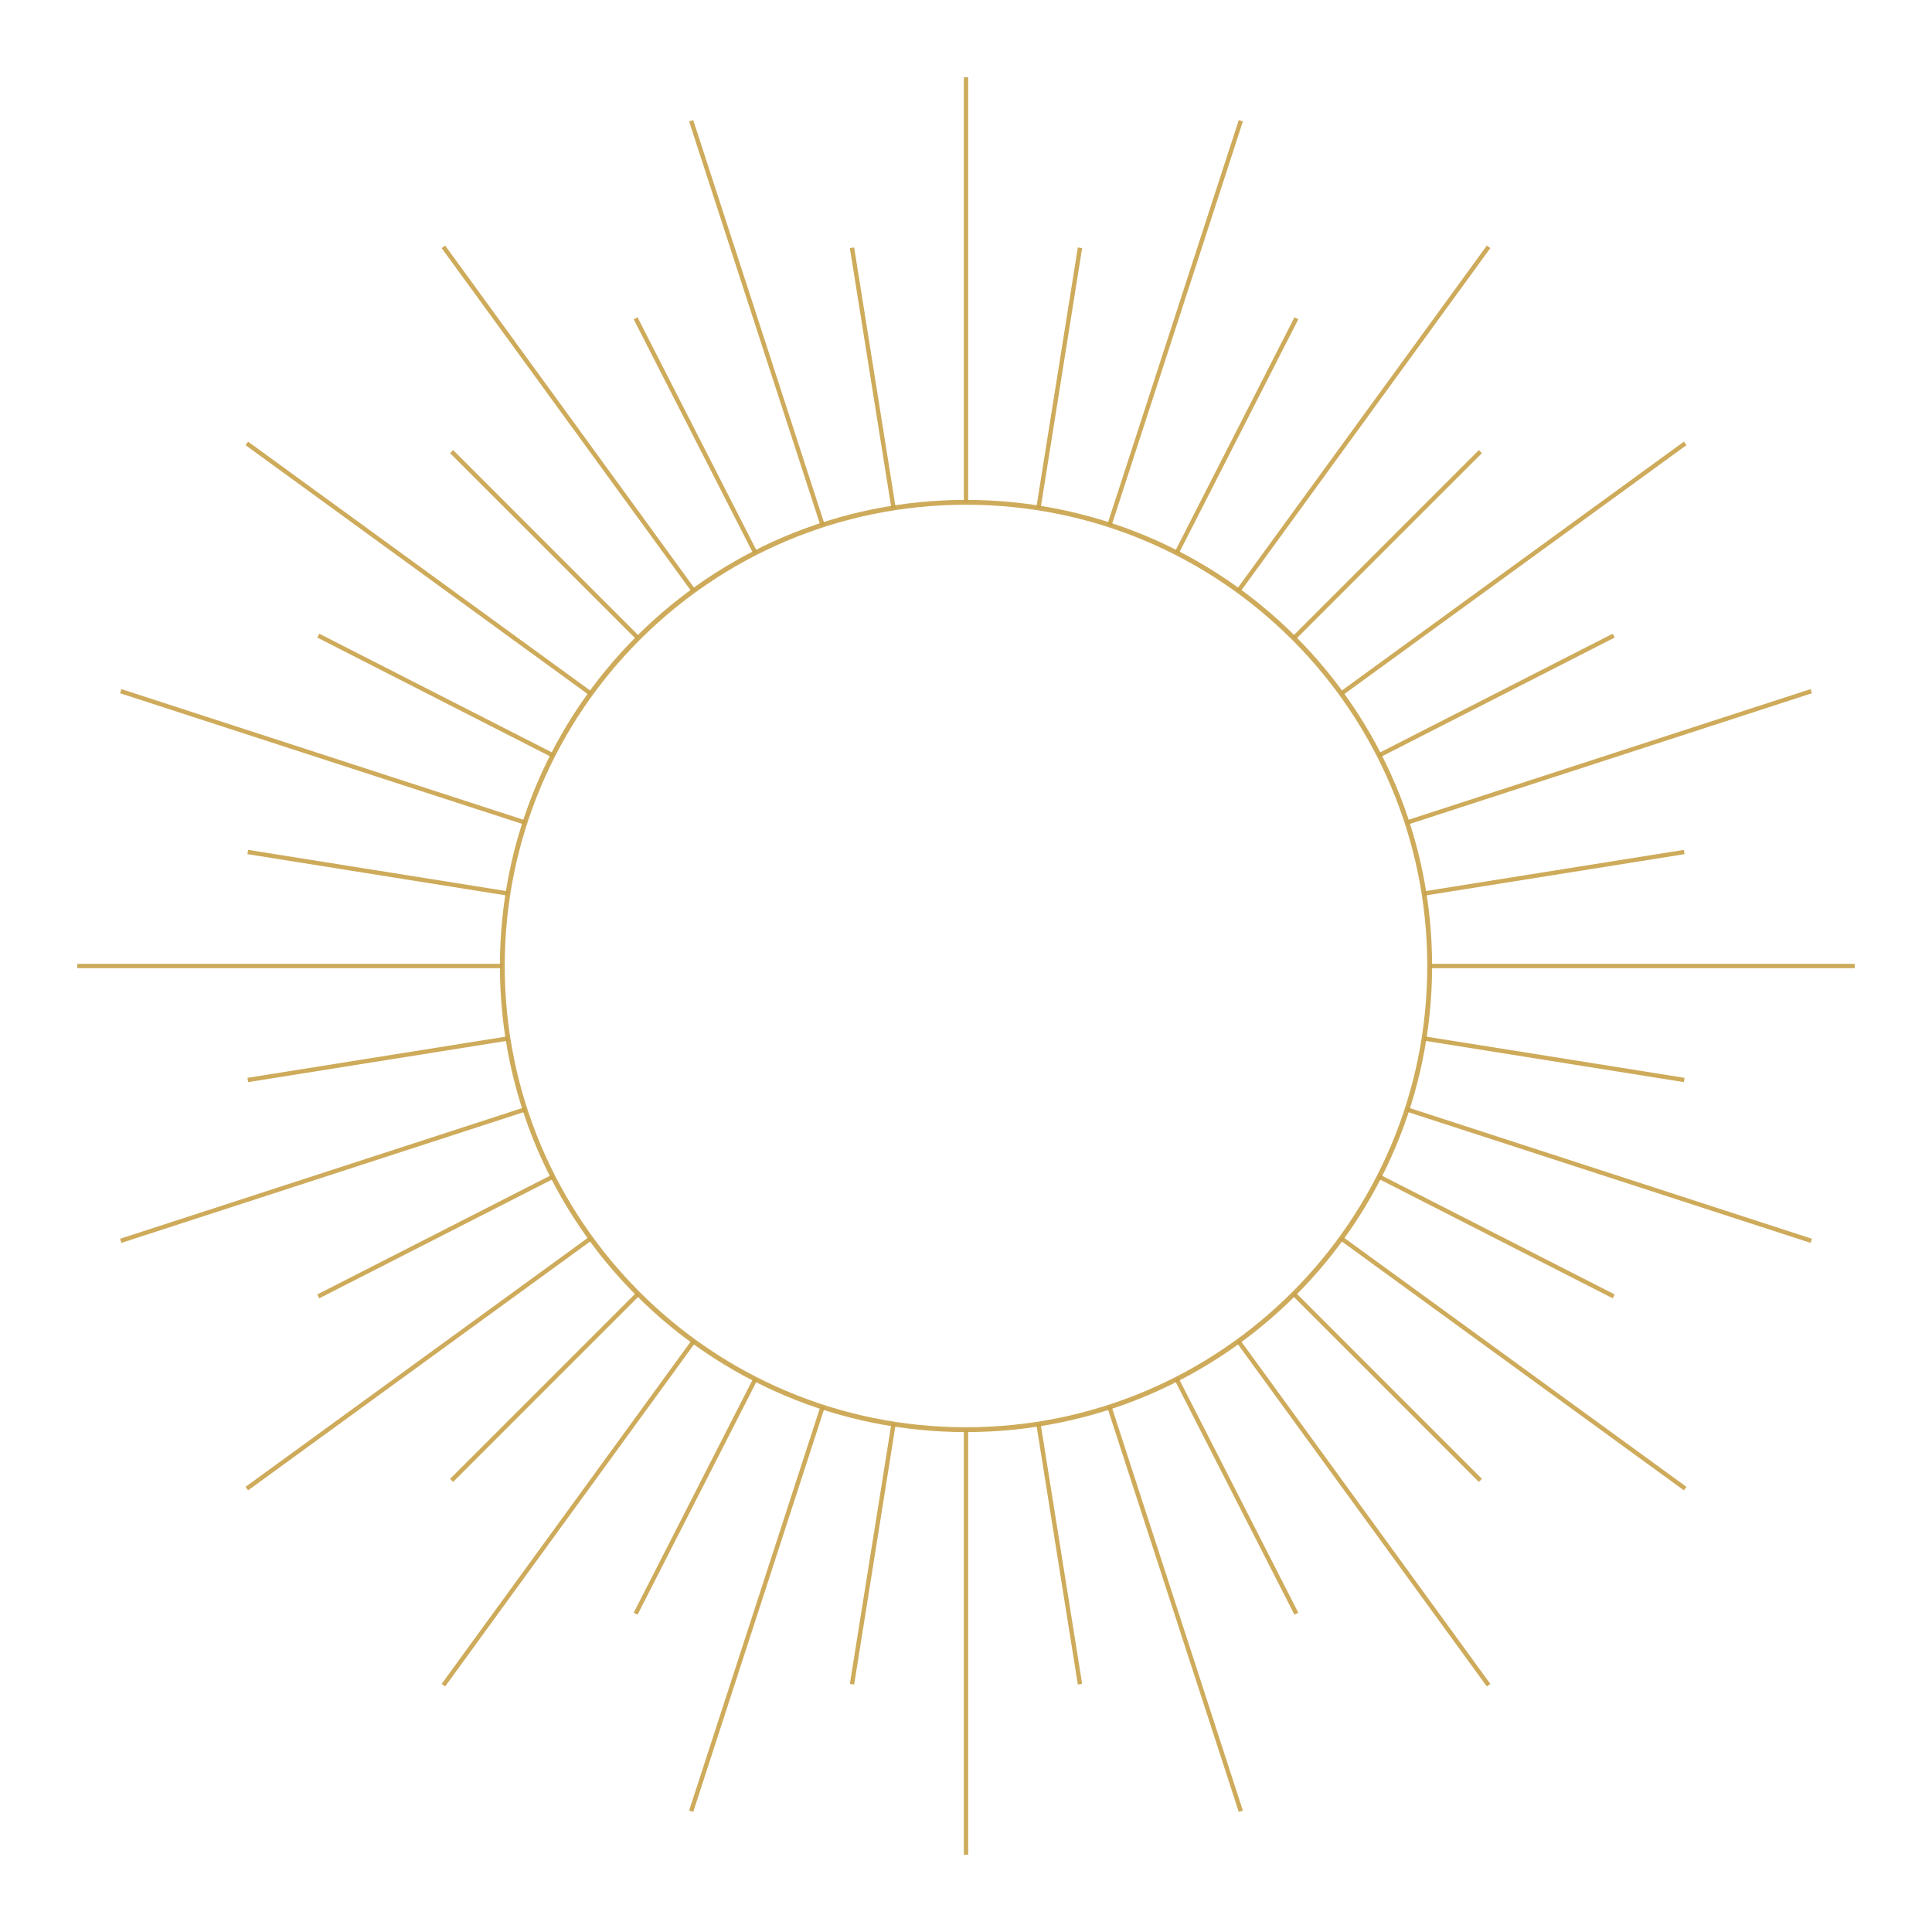
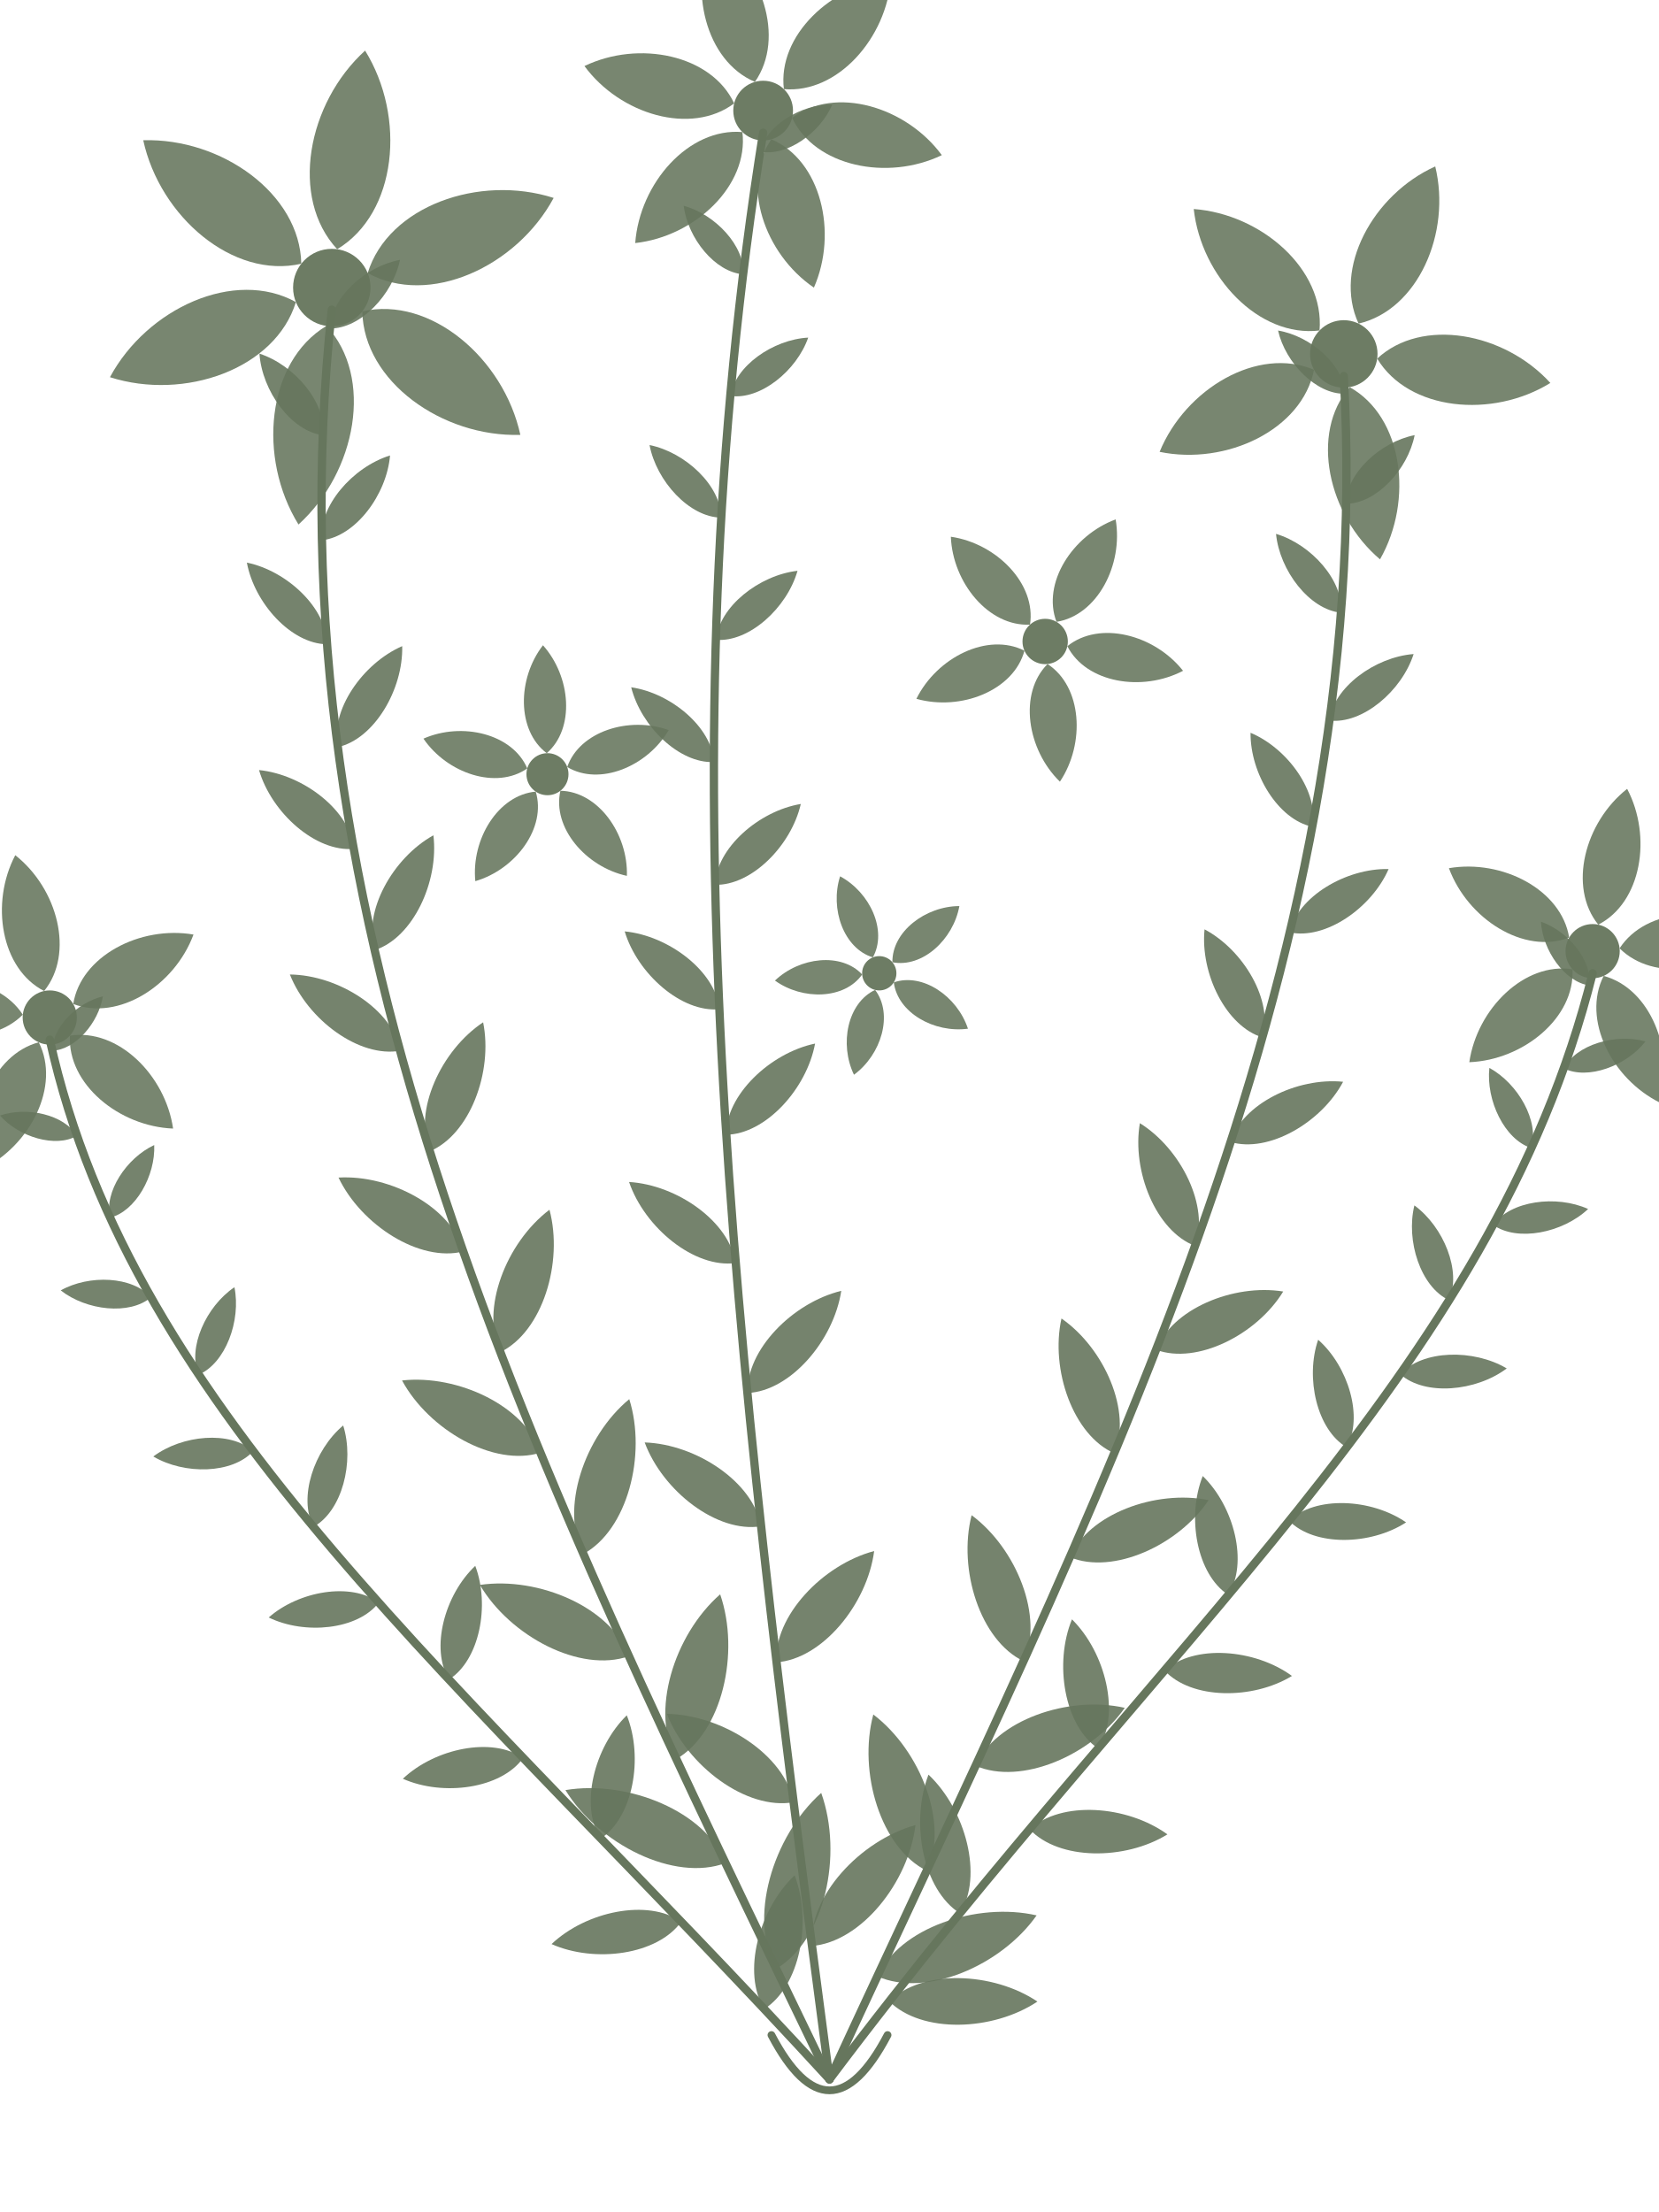
- <svg xmlns="http://www.w3.org/2000/svg" viewBox="0 0 400 400" width="100%" height="100%" aria-hidden="true">
-   <line x1="296.0" y1="200.0" x2="384.0" y2="200.0" stroke="#C9A24A" stroke-width="0.9" stroke-opacity="0.9" />
-   <line x1="294.8" y1="215.0" x2="348.7" y2="223.6" stroke="#C9A24A" stroke-width="0.9" stroke-opacity="0.9" />
-   <line x1="291.3" y1="229.7" x2="375.0" y2="256.9" stroke="#C9A24A" stroke-width="0.9" stroke-opacity="0.9" />
-   <line x1="285.5" y1="243.6" x2="334.1" y2="268.4" stroke="#C9A24A" stroke-width="0.9" stroke-opacity="0.9" />
-   <line x1="277.7" y1="256.4" x2="348.9" y2="308.2" stroke="#C9A24A" stroke-width="0.9" stroke-opacity="0.9" />
-   <line x1="267.9" y1="267.9" x2="306.5" y2="306.5" stroke="#C9A24A" stroke-width="0.9" stroke-opacity="0.9" />
-   <line x1="256.4" y1="277.7" x2="308.2" y2="348.9" stroke="#C9A24A" stroke-width="0.9" stroke-opacity="0.9" />
-   <line x1="243.6" y1="285.5" x2="268.4" y2="334.1" stroke="#C9A24A" stroke-width="0.9" stroke-opacity="0.9" />
-   <line x1="229.7" y1="291.3" x2="256.9" y2="375.0" stroke="#C9A24A" stroke-width="0.9" stroke-opacity="0.9" />
-   <line x1="215.0" y1="294.8" x2="223.6" y2="348.7" stroke="#C9A24A" stroke-width="0.9" stroke-opacity="0.9" />
-   <line x1="200.0" y1="296.0" x2="200.0" y2="384.0" stroke="#C9A24A" stroke-width="0.9" stroke-opacity="0.9" />
-   <line x1="185.0" y1="294.8" x2="176.4" y2="348.7" stroke="#C9A24A" stroke-width="0.9" stroke-opacity="0.9" />
-   <line x1="170.3" y1="291.3" x2="143.1" y2="375.0" stroke="#C9A24A" stroke-width="0.9" stroke-opacity="0.9" />
-   <line x1="156.4" y1="285.5" x2="131.6" y2="334.1" stroke="#C9A24A" stroke-width="0.9" stroke-opacity="0.9" />
-   <line x1="143.6" y1="277.7" x2="91.8" y2="348.9" stroke="#C9A24A" stroke-width="0.9" stroke-opacity="0.9" />
-   <line x1="132.1" y1="267.9" x2="93.5" y2="306.5" stroke="#C9A24A" stroke-width="0.9" stroke-opacity="0.9" />
-   <line x1="122.3" y1="256.4" x2="51.1" y2="308.2" stroke="#C9A24A" stroke-width="0.9" stroke-opacity="0.9" />
-   <line x1="114.5" y1="243.6" x2="65.9" y2="268.4" stroke="#C9A24A" stroke-width="0.9" stroke-opacity="0.9" />
-   <line x1="108.7" y1="229.7" x2="25.0" y2="256.9" stroke="#C9A24A" stroke-width="0.9" stroke-opacity="0.9" />
-   <line x1="105.2" y1="215.0" x2="51.3" y2="223.6" stroke="#C9A24A" stroke-width="0.9" stroke-opacity="0.9" />
-   <line x1="104.0" y1="200.0" x2="16.0" y2="200.0" stroke="#C9A24A" stroke-width="0.9" stroke-opacity="0.9" />
-   <line x1="105.2" y1="185.0" x2="51.3" y2="176.4" stroke="#C9A24A" stroke-width="0.9" stroke-opacity="0.9" />
-   <line x1="108.7" y1="170.3" x2="25.0" y2="143.1" stroke="#C9A24A" stroke-width="0.9" stroke-opacity="0.9" />
-   <line x1="114.5" y1="156.4" x2="65.9" y2="131.6" stroke="#C9A24A" stroke-width="0.9" stroke-opacity="0.9" />
-   <line x1="122.3" y1="143.6" x2="51.1" y2="91.8" stroke="#C9A24A" stroke-width="0.9" stroke-opacity="0.9" />
-   <line x1="132.1" y1="132.1" x2="93.5" y2="93.5" stroke="#C9A24A" stroke-width="0.9" stroke-opacity="0.9" />
-   <line x1="143.6" y1="122.3" x2="91.8" y2="51.1" stroke="#C9A24A" stroke-width="0.9" stroke-opacity="0.9" />
-   <line x1="156.4" y1="114.5" x2="131.6" y2="65.9" stroke="#C9A24A" stroke-width="0.9" stroke-opacity="0.9" />
-   <line x1="170.3" y1="108.7" x2="143.1" y2="25.0" stroke="#C9A24A" stroke-width="0.9" stroke-opacity="0.9" />
-   <line x1="185.0" y1="105.2" x2="176.4" y2="51.3" stroke="#C9A24A" stroke-width="0.9" stroke-opacity="0.9" />
-   <line x1="200.0" y1="104.0" x2="200.0" y2="16.0" stroke="#C9A24A" stroke-width="0.9" stroke-opacity="0.9" />
-   <line x1="215.0" y1="105.2" x2="223.6" y2="51.3" stroke="#C9A24A" stroke-width="0.9" stroke-opacity="0.9" />
-   <line x1="229.7" y1="108.7" x2="256.9" y2="25.0" stroke="#C9A24A" stroke-width="0.9" stroke-opacity="0.9" />
-   <line x1="243.6" y1="114.5" x2="268.4" y2="65.9" stroke="#C9A24A" stroke-width="0.9" stroke-opacity="0.9" />
-   <line x1="256.4" y1="122.3" x2="308.2" y2="51.1" stroke="#C9A24A" stroke-width="0.9" stroke-opacity="0.9" />
-   <line x1="267.9" y1="132.1" x2="306.5" y2="93.5" stroke="#C9A24A" stroke-width="0.9" stroke-opacity="0.9" />
-   <line x1="277.7" y1="143.6" x2="348.9" y2="91.8" stroke="#C9A24A" stroke-width="0.9" stroke-opacity="0.9" />
-   <line x1="285.5" y1="156.4" x2="334.1" y2="131.6" stroke="#C9A24A" stroke-width="0.9" stroke-opacity="0.9" />
-   <line x1="291.3" y1="170.3" x2="375.0" y2="143.1" stroke="#C9A24A" stroke-width="0.9" stroke-opacity="0.9" />
-   <line x1="294.8" y1="185.0" x2="348.7" y2="176.4" stroke="#C9A24A" stroke-width="0.9" stroke-opacity="0.9" />
-   <circle cx="200.0" cy="200.0" r="96.0" fill="none" stroke="#C9A24A" stroke-width="1" stroke-opacity="0.9" />
+ <svg xmlns="http://www.w3.org/2000/svg" viewBox="0 0 300 400" width="100%" height="100%" preserveAspectRatio="xMidYMax meet" aria-hidden="true">
+   <path d="M150.0,376.0 C96.0,264.0 48.0,168.0 60.0,56.0" fill="none" stroke="#66765D" stroke-width="1.5" stroke-linecap="round" />
+   <g transform="translate(140.4,356.0) rotate(14.3) scale(1.00)">
+     <path d="M0,0 C7.2,-7.216 6.624,-22.96 0,-32.8 C-6.624,-22.96 -7.2,-7.216 0,0 Z" fill="#66765D" fill-opacity="0.9" />
+   </g>
+   <g transform="translate(131.2,336.9) rotate(-65.5) scale(0.97)">
+     <path d="M0,0 C7.2,-7.216 6.624,-22.96 0,-32.8 C-6.624,-22.96 -7.2,-7.216 0,0 Z" fill="#66765D" fill-opacity="0.9" />
+   </g>
+   <g transform="translate(122.3,318.1) rotate(14.9) scale(0.94)">
+     <path d="M0,0 C7.2,-7.216 6.624,-22.96 0,-32.8 C-6.624,-22.96 -7.2,-7.216 0,0 Z" fill="#66765D" fill-opacity="0.9" />
+   </g>
+   <g transform="translate(113.7,299.5) rotate(-64.4) scale(0.91)">
+     <path d="M0,0 C7.2,-7.216 6.624,-22.96 0,-32.8 C-6.624,-22.96 -7.2,-7.216 0,0 Z" fill="#66765D" fill-opacity="0.9" />
+   </g>
+   <g transform="translate(105.5,281.0) rotate(16.5) scale(0.89)">
+     <path d="M0,0 C7.2,-7.216 6.624,-22.96 0,-32.8 C-6.624,-22.96 -7.2,-7.216 0,0 Z" fill="#66765D" fill-opacity="0.9" />
+   </g>
+   <g transform="translate(97.7,262.7) rotate(-62.4) scale(0.86)">
+     <path d="M0,0 C7.2,-7.216 6.624,-22.96 0,-32.8 C-6.624,-22.96 -7.2,-7.216 0,0 Z" fill="#66765D" fill-opacity="0.9" />
+   </g>
+   <g transform="translate(90.5,244.5) rotate(19.0) scale(0.83)">
+     <path d="M0,0 C7.2,-7.216 6.624,-22.96 0,-32.8 C-6.624,-22.96 -7.2,-7.216 0,0 Z" fill="#66765D" fill-opacity="0.9" />
+   </g>
+   <g transform="translate(83.8,226.3) rotate(-59.4) scale(0.80)">
+     <path d="M0,0 C7.2,-7.216 6.624,-22.96 0,-32.8 C-6.624,-22.96 -7.2,-7.216 0,0 Z" fill="#66765D" fill-opacity="0.9" />
+   </g>
+   <g transform="translate(77.7,208.2) rotate(22.5) scale(0.77)">
+     <path d="M0,0 C7.2,-7.216 6.624,-22.96 0,-32.8 C-6.624,-22.96 -7.2,-7.216 0,0 Z" fill="#66765D" fill-opacity="0.9" />
+   </g>
+   <g transform="translate(72.4,190.0) rotate(-55.4) scale(0.74)">
+     <path d="M0,0 C7.2,-7.216 6.624,-22.96 0,-32.8 C-6.624,-22.96 -7.2,-7.216 0,0 Z" fill="#66765D" fill-opacity="0.9" />
+   </g>
+   <g transform="translate(67.8,171.8) rotate(27.0) scale(0.71)">
+     <path d="M0,0 C7.2,-7.216 6.624,-22.96 0,-32.8 C-6.624,-22.96 -7.2,-7.216 0,0 Z" fill="#66765D" fill-opacity="0.9" />
+   </g>
+   <g transform="translate(64.0,153.5) rotate(-50.3) scale(0.68)">
+     <path d="M0,0 C7.2,-7.216 6.624,-22.96 0,-32.8 C-6.624,-22.96 -7.2,-7.216 0,0 Z" fill="#66765D" fill-opacity="0.9" />
+   </g>
+   <g transform="translate(61.1,135.1) rotate(32.5) scale(0.66)">
+     <path d="M0,0 C7.2,-7.216 6.624,-22.96 0,-32.8 C-6.624,-22.96 -7.2,-7.216 0,0 Z" fill="#66765D" fill-opacity="0.9" />
+   </g>
+   <g transform="translate(59.1,116.5) rotate(-44.4) scale(0.63)">
+     <path d="M0,0 C7.2,-7.216 6.624,-22.96 0,-32.8 C-6.624,-22.96 -7.2,-7.216 0,0 Z" fill="#66765D" fill-opacity="0.9" />
+   </g>
+   <g transform="translate(58.2,97.7) rotate(38.8) scale(0.60)">
+     <path d="M0,0 C7.2,-7.216 6.624,-22.96 0,-32.8 C-6.624,-22.96 -7.2,-7.216 0,0 Z" fill="#66765D" fill-opacity="0.9" />
+   </g>
+   <g transform="translate(58.4,78.7) rotate(-37.9) scale(0.57)">
+     <path d="M0,0 C7.2,-7.216 6.624,-22.96 0,-32.8 C-6.624,-22.96 -7.2,-7.216 0,0 Z" fill="#66765D" fill-opacity="0.9" />
+   </g>
+   <g transform="translate(59.7,59.4) rotate(45.5) scale(0.54)">
+     <path d="M0,0 C7.2,-7.216 6.624,-22.96 0,-32.8 C-6.624,-22.96 -7.2,-7.216 0,0 Z" fill="#66765D" fill-opacity="0.9" />
+   </g>
+   <path d="M150.0,376.0 C198.0,272.0 249.0,176.0 243.0,68.0" fill="none" stroke="#66765D" stroke-width="1.5" stroke-linecap="round" />
+   <g transform="translate(158.7,357.4) rotate(69.0) scale(1.00)">
+     <path d="M0,0 C6.75,-6.776 6.21,-21.56 0,-30.8 C-6.21,-21.56 -6.75,-6.776 0,0 Z" fill="#66765D" fill-opacity="0.9" />
+   </g>
+   <g transform="translate(167.6,338.3) rotate(-18.9) scale(0.97)">
+     <path d="M0,0 C6.75,-6.776 6.21,-21.56 0,-30.8 C-6.21,-21.56 -6.75,-6.776 0,0 Z" fill="#66765D" fill-opacity="0.9" />
+   </g>
+   <g transform="translate(176.4,319.3) rotate(68.8) scale(0.94)">
+     <path d="M0,0 C6.75,-6.776 6.21,-21.56 0,-30.8 C-6.21,-21.56 -6.75,-6.776 0,0 Z" fill="#66765D" fill-opacity="0.9" />
+   </g>
+   <g transform="translate(185.1,300.4) rotate(-19.6) scale(0.91)">
+     <path d="M0,0 C6.75,-6.776 6.21,-21.56 0,-30.8 C-6.21,-21.56 -6.75,-6.776 0,0 Z" fill="#66765D" fill-opacity="0.9" />
+   </g>
+   <g transform="translate(193.5,281.6) rotate(67.6) scale(0.88)">
+     <path d="M0,0 C6.75,-6.776 6.21,-21.56 0,-30.8 C-6.21,-21.56 -6.75,-6.776 0,0 Z" fill="#66765D" fill-opacity="0.9" />
+   </g>
+   <g transform="translate(201.5,262.8) rotate(-21.4) scale(0.85)">
+     <path d="M0,0 C6.75,-6.776 6.21,-21.56 0,-30.8 C-6.21,-21.56 -6.75,-6.776 0,0 Z" fill="#66765D" fill-opacity="0.9" />
+   </g>
+   <g transform="translate(209.1,244.1) rotate(65.3) scale(0.82)">
+     <path d="M0,0 C6.75,-6.776 6.21,-21.56 0,-30.8 C-6.21,-21.56 -6.75,-6.776 0,0 Z" fill="#66765D" fill-opacity="0.9" />
+   </g>
+   <g transform="translate(216.1,225.3) rotate(-24.2) scale(0.79)">
+     <path d="M0,0 C6.75,-6.776 6.21,-21.56 0,-30.8 C-6.21,-21.56 -6.75,-6.776 0,0 Z" fill="#66765D" fill-opacity="0.9" />
+   </g>
+   <g transform="translate(222.5,206.5) rotate(61.9) scale(0.75)">
+     <path d="M0,0 C6.75,-6.776 6.21,-21.56 0,-30.8 C-6.21,-21.56 -6.75,-6.776 0,0 Z" fill="#66765D" fill-opacity="0.9" />
+   </g>
+   <g transform="translate(228.3,187.6) rotate(-28.2) scale(0.72)">
+     <path d="M0,0 C6.75,-6.776 6.21,-21.56 0,-30.8 C-6.21,-21.56 -6.75,-6.776 0,0 Z" fill="#66765D" fill-opacity="0.9" />
+   </g>
+   <g transform="translate(233.2,168.6) rotate(57.4) scale(0.69)">
+     <path d="M0,0 C6.75,-6.776 6.21,-21.56 0,-30.8 C-6.21,-21.56 -6.75,-6.776 0,0 Z" fill="#66765D" fill-opacity="0.9" />
+   </g>
+   <g transform="translate(237.3,149.5) rotate(-33.3) scale(0.66)">
+     <path d="M0,0 C6.75,-6.776 6.21,-21.56 0,-30.8 C-6.21,-21.56 -6.75,-6.776 0,0 Z" fill="#66765D" fill-opacity="0.9" />
+   </g>
+   <g transform="translate(240.4,130.3) rotate(51.7) scale(0.63)">
+     <path d="M0,0 C6.75,-6.776 6.21,-21.56 0,-30.8 C-6.21,-21.56 -6.75,-6.776 0,0 Z" fill="#66765D" fill-opacity="0.9" />
+   </g>
+   <g transform="translate(242.5,110.8) rotate(-39.5) scale(0.60)">
+     <path d="M0,0 C6.75,-6.776 6.21,-21.56 0,-30.8 C-6.21,-21.56 -6.75,-6.776 0,0 Z" fill="#66765D" fill-opacity="0.9" />
+   </g>
+   <g transform="translate(243.4,91.1) rotate(45.0) scale(0.57)">
+     <path d="M0,0 C6.75,-6.776 6.21,-21.56 0,-30.8 C-6.21,-21.56 -6.75,-6.776 0,0 Z" fill="#66765D" fill-opacity="0.9" />
+   </g>
+   <g transform="translate(243.2,71.2) rotate(-46.6) scale(0.54)">
+     <path d="M0,0 C6.75,-6.776 6.21,-21.56 0,-30.8 C-6.21,-21.56 -6.75,-6.776 0,0 Z" fill="#66765D" fill-opacity="0.9" />
+   </g>
+   <path d="M150.0,376.0 C132.0,240.0 120.0,136.0 138.0,24.0" fill="none" stroke="#66765D" stroke-width="1.5" stroke-linecap="round" />
+   <g transform="translate(146.8,351.9) rotate(40.6) scale(1.00)">
+     <path d="M0,0 C6.3,-6.336 5.796,-20.16 0,-28.8 C-5.796,-20.16 -6.3,-6.336 0,0 Z" fill="#66765D" fill-opacity="0.9" />
+   </g>
+   <g transform="translate(143.5,325.9) rotate(-55.1) scale(0.97)">
+     <path d="M0,0 C6.3,-6.336 5.796,-20.16 0,-28.8 C-5.796,-20.16 -6.3,-6.336 0,0 Z" fill="#66765D" fill-opacity="0.9" />
+   </g>
+   <g transform="translate(140.4,300.6) rotate(41.3) scale(0.93)">
+     <path d="M0,0 C6.3,-6.336 5.796,-20.16 0,-28.8 C-5.796,-20.16 -6.3,-6.336 0,0 Z" fill="#66765D" fill-opacity="0.9" />
+   </g>
+   <g transform="translate(137.6,276.0) rotate(-54.2) scale(0.90)">
+     <path d="M0,0 C6.3,-6.336 5.796,-20.16 0,-28.8 C-5.796,-20.16 -6.3,-6.336 0,0 Z" fill="#66765D" fill-opacity="0.9" />
+   </g>
+   <g transform="translate(135.2,251.9) rotate(42.5) scale(0.87)">
+     <path d="M0,0 C6.3,-6.336 5.796,-20.16 0,-28.8 C-5.796,-20.16 -6.3,-6.336 0,0 Z" fill="#66765D" fill-opacity="0.9" />
+   </g>
+   <g transform="translate(133.0,228.4) rotate(-52.7) scale(0.84)">
+     <path d="M0,0 C6.3,-6.336 5.796,-20.16 0,-28.8 C-5.796,-20.16 -6.3,-6.336 0,0 Z" fill="#66765D" fill-opacity="0.9" />
+   </g>
+   <g transform="translate(131.3,205.2) rotate(44.3) scale(0.80)">
+     <path d="M0,0 C6.3,-6.336 5.796,-20.16 0,-28.8 C-5.796,-20.16 -6.3,-6.336 0,0 Z" fill="#66765D" fill-opacity="0.9" />
+   </g>
+   <g transform="translate(130.1,182.5) rotate(-50.6) scale(0.77)">
+     <path d="M0,0 C6.3,-6.336 5.796,-20.16 0,-28.8 C-5.796,-20.16 -6.3,-6.336 0,0 Z" fill="#66765D" fill-opacity="0.9" />
+   </g>
+   <g transform="translate(129.3,160.0) rotate(46.7) scale(0.74)">
+     <path d="M0,0 C6.3,-6.336 5.796,-20.16 0,-28.8 C-5.796,-20.16 -6.3,-6.336 0,0 Z" fill="#66765D" fill-opacity="0.9" />
+   </g>
+   <g transform="translate(129.1,137.8) rotate(-47.9) scale(0.70)">
+     <path d="M0,0 C6.3,-6.336 5.796,-20.16 0,-28.8 C-5.796,-20.16 -6.3,-6.336 0,0 Z" fill="#66765D" fill-opacity="0.9" />
+   </g>
+   <g transform="translate(129.5,115.7) rotate(49.7) scale(0.67)">
+     <path d="M0,0 C6.3,-6.336 5.796,-20.16 0,-28.8 C-5.796,-20.16 -6.3,-6.336 0,0 Z" fill="#66765D" fill-opacity="0.9" />
+   </g>
+   <g transform="translate(130.4,93.6) rotate(-44.6) scale(0.64)">
+     <path d="M0,0 C6.3,-6.336 5.796,-20.16 0,-28.8 C-5.796,-20.16 -6.3,-6.336 0,0 Z" fill="#66765D" fill-opacity="0.9" />
+   </g>
+   <g transform="translate(132.1,71.6) rotate(53.1) scale(0.61)">
+     <path d="M0,0 C6.3,-6.336 5.796,-20.16 0,-28.8 C-5.796,-20.16 -6.3,-6.336 0,0 Z" fill="#66765D" fill-opacity="0.9" />
+   </g>
+   <g transform="translate(134.4,49.6) rotate(-41.0) scale(0.57)">
+     <path d="M0,0 C6.3,-6.336 5.796,-20.16 0,-28.8 C-5.796,-20.16 -6.3,-6.336 0,0 Z" fill="#66765D" fill-opacity="0.9" />
+   </g>
+   <g transform="translate(137.5,27.4) rotate(56.8) scale(0.54)">
+     <path d="M0,0 C6.3,-6.336 5.796,-20.16 0,-28.8 C-5.796,-20.16 -6.3,-6.336 0,0 Z" fill="#66765D" fill-opacity="0.9" />
+   </g>
+   <path d="M150.0,376.0 C210.0,296.0 270.0,248.0 288.0,176.0" fill="none" stroke="#66765D" stroke-width="1.5" stroke-linecap="round" />
+   <g transform="translate(160.8,361.9) rotate(90.1) scale(1.00)">
+     <path d="M0,0 C5.85,-5.896 5.382,-18.76 0,-26.8 C-5.382,-18.76 -5.85,-5.896 0,0 Z" fill="#66765D" fill-opacity="0.9" />
+   </g>
+   <g transform="translate(173.6,346.0) rotate(-12.8) scale(0.96)">
+     <path d="M0,0 C5.85,-5.896 5.382,-18.76 0,-26.8 C-5.382,-18.76 -5.85,-5.896 0,0 Z" fill="#66765D" fill-opacity="0.9" />
+   </g>
+   <g transform="translate(186.2,330.8) rotate(92.1) scale(0.93)">
+     <path d="M0,0 C5.85,-5.896 5.382,-18.76 0,-26.8 C-5.382,-18.76 -5.85,-5.896 0,0 Z" fill="#66765D" fill-opacity="0.9" />
+   </g>
+   <g transform="translate(198.6,316.2) rotate(-11.5) scale(0.89)">
+     <path d="M0,0 C5.85,-5.896 5.382,-18.76 0,-26.8 C-5.382,-18.76 -5.85,-5.896 0,0 Z" fill="#66765D" fill-opacity="0.9" />
+   </g>
+   <g transform="translate(210.6,302.1) rotate(92.4) scale(0.86)">
+     <path d="M0,0 C5.85,-5.896 5.382,-18.76 0,-26.8 C-5.382,-18.76 -5.85,-5.896 0,0 Z" fill="#66765D" fill-opacity="0.9" />
+   </g>
+   <g transform="translate(222.1,288.4) rotate(-12.1) scale(0.82)">
+     <path d="M0,0 C5.85,-5.896 5.382,-18.76 0,-26.8 C-5.382,-18.76 -5.85,-5.896 0,0 Z" fill="#66765D" fill-opacity="0.9" />
+   </g>
+   <g transform="translate(233.1,275.0) rotate(90.8) scale(0.79)">
+     <path d="M0,0 C5.85,-5.896 5.382,-18.76 0,-26.8 C-5.382,-18.76 -5.85,-5.896 0,0 Z" fill="#66765D" fill-opacity="0.9" />
+   </g>
+   <g transform="translate(243.5,261.7) rotate(-14.8) scale(0.75)">
+     <path d="M0,0 C5.85,-5.896 5.382,-18.76 0,-26.8 C-5.382,-18.76 -5.85,-5.896 0,0 Z" fill="#66765D" fill-opacity="0.9" />
+   </g>
+   <g transform="translate(253.2,248.5) rotate(86.9) scale(0.72)">
+     <path d="M0,0 C5.85,-5.896 5.382,-18.76 0,-26.8 C-5.382,-18.76 -5.85,-5.896 0,0 Z" fill="#66765D" fill-opacity="0.9" />
+   </g>
+   <g transform="translate(262.0,235.1) rotate(-20.0) scale(0.68)">
+     <path d="M0,0 C5.85,-5.896 5.382,-18.76 0,-26.8 C-5.382,-18.76 -5.85,-5.896 0,0 Z" fill="#66765D" fill-opacity="0.9" />
+   </g>
+   <g transform="translate(270.0,221.5) rotate(80.5) scale(0.65)">
+     <path d="M0,0 C5.85,-5.896 5.382,-18.76 0,-26.8 C-5.382,-18.76 -5.85,-5.896 0,0 Z" fill="#66765D" fill-opacity="0.9" />
+   </g>
+   <g transform="translate(276.9,207.6) rotate(-27.6) scale(0.61)">
+     <path d="M0,0 C5.85,-5.896 5.382,-18.76 0,-26.8 C-5.382,-18.76 -5.85,-5.896 0,0 Z" fill="#66765D" fill-opacity="0.9" />
+   </g>
+   <g transform="translate(282.8,193.2) rotate(71.7) scale(0.58)">
+     <path d="M0,0 C5.85,-5.896 5.382,-18.76 0,-26.8 C-5.382,-18.76 -5.85,-5.896 0,0 Z" fill="#66765D" fill-opacity="0.9" />
+   </g>
+   <g transform="translate(287.4,178.2) rotate(-37.2) scale(0.54)">
+     <path d="M0,0 C5.85,-5.896 5.382,-18.76 0,-26.8 C-5.382,-18.76 -5.85,-5.896 0,0 Z" fill="#66765D" fill-opacity="0.9" />
+   </g>
+   <path d="M150.0,376.0 C84.0,304.0 24.0,256.0 9.0,188.0" fill="none" stroke="#66765D" stroke-width="1.5" stroke-linecap="round" />
+   <g transform="translate(138.2,363.3) rotate(12.8) scale(1.00)">
+     <path d="M0,0 C5.4,-5.456 4.968,-17.36 0,-24.8 C-4.968,-17.36 -5.4,-5.456 0,0 Z" fill="#66765D" fill-opacity="0.9" />
+   </g>
+   <g transform="translate(123.2,347.5) rotate(-99.8) scale(0.96)">
+     <path d="M0,0 C5.4,-5.456 4.968,-17.36 0,-24.8 C-4.968,-17.36 -5.4,-5.456 0,0 Z" fill="#66765D" fill-opacity="0.9" />
+   </g>
+   <g transform="translate(108.6,332.5) rotate(12.0) scale(0.92)">
+     <path d="M0,0 C5.4,-5.456 4.968,-17.36 0,-24.8 C-4.968,-17.36 -5.4,-5.456 0,0 Z" fill="#66765D" fill-opacity="0.9" />
+   </g>
+   <g transform="translate(94.6,317.9) rotate(-99.8) scale(0.89)">
+     <path d="M0,0 C5.4,-5.456 4.968,-17.36 0,-24.8 C-4.968,-17.36 -5.4,-5.456 0,0 Z" fill="#66765D" fill-opacity="0.9" />
+   </g>
+   <g transform="translate(81.2,303.7) rotate(13.0) scale(0.85)">
+     <path d="M0,0 C5.4,-5.456 4.968,-17.36 0,-24.8 C-4.968,-17.36 -5.4,-5.456 0,0 Z" fill="#66765D" fill-opacity="0.9" />
+   </g>
+   <g transform="translate(68.5,289.8) rotate(-97.7) scale(0.81)">
+     <path d="M0,0 C5.4,-5.456 4.968,-17.36 0,-24.8 C-4.968,-17.36 -5.4,-5.456 0,0 Z" fill="#66765D" fill-opacity="0.9" />
+   </g>
+   <g transform="translate(56.7,276.1) rotate(16.3) scale(0.77)">
+     <path d="M0,0 C5.4,-5.456 4.968,-17.36 0,-24.8 C-4.968,-17.36 -5.4,-5.456 0,0 Z" fill="#66765D" fill-opacity="0.9" />
+   </g>
+   <g transform="translate(45.8,262.4) rotate(-93.1) scale(0.73)">
+     <path d="M0,0 C5.4,-5.456 4.968,-17.36 0,-24.8 C-4.968,-17.36 -5.4,-5.456 0,0 Z" fill="#66765D" fill-opacity="0.9" />
+   </g>
+   <g transform="translate(35.9,248.6) rotate(22.3) scale(0.69)">
+     <path d="M0,0 C5.4,-5.456 4.968,-17.36 0,-24.8 C-4.968,-17.36 -5.4,-5.456 0,0 Z" fill="#66765D" fill-opacity="0.9" />
+   </g>
+   <g transform="translate(27.3,234.6) rotate(-85.6) scale(0.66)">
+     <path d="M0,0 C5.4,-5.456 4.968,-17.36 0,-24.8 C-4.968,-17.36 -5.4,-5.456 0,0 Z" fill="#66765D" fill-opacity="0.9" />
+   </g>
+   <g transform="translate(19.9,220.2) rotate(31.3) scale(0.62)">
+     <path d="M0,0 C5.4,-5.456 4.968,-17.36 0,-24.8 C-4.968,-17.36 -5.4,-5.456 0,0 Z" fill="#66765D" fill-opacity="0.9" />
+   </g>
+   <g transform="translate(13.9,205.4) rotate(-75.2) scale(0.58)">
+     <path d="M0,0 C5.4,-5.456 4.968,-17.36 0,-24.8 C-4.968,-17.36 -5.4,-5.456 0,0 Z" fill="#66765D" fill-opacity="0.9" />
+   </g>
+   <g transform="translate(9.5,190.0) rotate(42.8) scale(0.54)">
+     <path d="M0,0 C5.4,-5.456 4.968,-17.36 0,-24.8 C-4.968,-17.36 -5.4,-5.456 0,0 Z" fill="#66765D" fill-opacity="0.9" />
+   </g>
+   <g transform="translate(60.0,52.0) rotate(8.0) translate(0,-7.0)">
+     <path d="M0,0 C9.828,-7.979 9.042,-25.389 0,-36.27 C-9.042,-25.389 -9.828,-7.979 0,0 Z" fill="#66765D" fill-opacity="0.88" />
+   </g>
+   <g transform="translate(60.0,52.0) rotate(68.0) translate(0,-7.0)">
+     <path d="M0,0 C9.828,-7.979 9.042,-25.389 0,-36.27 C-9.042,-25.389 -9.828,-7.979 0,0 Z" fill="#66765D" fill-opacity="0.88" />
+   </g>
+   <g transform="translate(60.0,52.0) rotate(128.0) translate(0,-7.0)">
+     <path d="M0,0 C9.828,-7.979 9.042,-25.389 0,-36.27 C-9.042,-25.389 -9.828,-7.979 0,0 Z" fill="#66765D" fill-opacity="0.88" />
+   </g>
+   <g transform="translate(60.0,52.0) rotate(188.0) translate(0,-7.0)">
+     <path d="M0,0 C9.828,-7.979 9.042,-25.389 0,-36.27 C-9.042,-25.389 -9.828,-7.979 0,0 Z" fill="#66765D" fill-opacity="0.88" />
+   </g>
+   <g transform="translate(60.0,52.0) rotate(248.0) translate(0,-7.0)">
+     <path d="M0,0 C9.828,-7.979 9.042,-25.389 0,-36.27 C-9.042,-25.389 -9.828,-7.979 0,0 Z" fill="#66765D" fill-opacity="0.88" />
+   </g>
+   <g transform="translate(60.0,52.0) rotate(308.0) translate(0,-7.0)">
+     <path d="M0,0 C9.828,-7.979 9.042,-25.389 0,-36.27 C-9.042,-25.389 -9.828,-7.979 0,0 Z" fill="#66765D" fill-opacity="0.88" />
+   </g>
+   <circle cx="60.0" cy="52.0" r="7.0" fill="#66765D" fill-opacity="0.95" />
+   <g transform="translate(243.0,64.0) rotate(26.0) translate(0,-6.1)">
+     <path d="M0,0 C8.568,-6.956 7.883,-22.134 0,-31.62 C-7.883,-22.134 -8.568,-6.956 0,0 Z" fill="#66765D" fill-opacity="0.88" />
+   </g>
+   <g transform="translate(243.0,64.0) rotate(98.0) translate(0,-6.1)">
+     <path d="M0,0 C8.568,-6.956 7.883,-22.134 0,-31.62 C-7.883,-22.134 -8.568,-6.956 0,0 Z" fill="#66765D" fill-opacity="0.88" />
+   </g>
+   <g transform="translate(243.0,64.0) rotate(170.0) translate(0,-6.1)">
+     <path d="M0,0 C8.568,-6.956 7.883,-22.134 0,-31.62 C-7.883,-22.134 -8.568,-6.956 0,0 Z" fill="#66765D" fill-opacity="0.88" />
+   </g>
+   <g transform="translate(243.0,64.0) rotate(242.0) translate(0,-6.1)">
+     <path d="M0,0 C8.568,-6.956 7.883,-22.134 0,-31.62 C-7.883,-22.134 -8.568,-6.956 0,0 Z" fill="#66765D" fill-opacity="0.88" />
+   </g>
+   <g transform="translate(243.0,64.0) rotate(314.0) translate(0,-6.1)">
+     <path d="M0,0 C8.568,-6.956 7.883,-22.134 0,-31.62 C-7.883,-22.134 -8.568,-6.956 0,0 Z" fill="#66765D" fill-opacity="0.88" />
+   </g>
+   <circle cx="243.0" cy="64.0" r="6.1" fill="#66765D" fill-opacity="0.95" />
+   <g transform="translate(138.0,20.0) rotate(44.0) translate(0,-5.4)">
+     <path d="M0,0 C7.56,-6.138 6.955,-19.53 0,-27.9 C-6.955,-19.53 -7.56,-6.138 0,0 Z" fill="#66765D" fill-opacity="0.88" />
+   </g>
+   <g transform="translate(138.0,20.0) rotate(104.0) translate(0,-5.4)">
+     <path d="M0,0 C7.56,-6.138 6.955,-19.53 0,-27.9 C-6.955,-19.53 -7.56,-6.138 0,0 Z" fill="#66765D" fill-opacity="0.88" />
+   </g>
+   <g transform="translate(138.0,20.0) rotate(164.0) translate(0,-5.4)">
+     <path d="M0,0 C7.56,-6.138 6.955,-19.53 0,-27.9 C-6.955,-19.53 -7.56,-6.138 0,0 Z" fill="#66765D" fill-opacity="0.88" />
+   </g>
+   <g transform="translate(138.0,20.0) rotate(224.0) translate(0,-5.4)">
+     <path d="M0,0 C7.56,-6.138 6.955,-19.53 0,-27.9 C-6.955,-19.53 -7.56,-6.138 0,0 Z" fill="#66765D" fill-opacity="0.88" />
+   </g>
+   <g transform="translate(138.0,20.0) rotate(284.0) translate(0,-5.4)">
+     <path d="M0,0 C7.56,-6.138 6.955,-19.53 0,-27.9 C-6.955,-19.53 -7.56,-6.138 0,0 Z" fill="#66765D" fill-opacity="0.88" />
+   </g>
+   <g transform="translate(138.0,20.0) rotate(344.0) translate(0,-5.4)">
+     <path d="M0,0 C7.56,-6.138 6.955,-19.53 0,-27.9 C-6.955,-19.53 -7.56,-6.138 0,0 Z" fill="#66765D" fill-opacity="0.88" />
+   </g>
+   <circle cx="138.0" cy="20.0" r="5.4" fill="#66765D" fill-opacity="0.95" />
+   <g transform="translate(288.0,172.0) rotate(12.0) translate(0,-4.9)">
+     <path d="M0,0 C6.804,-5.524 6.26,-17.577 0,-25.11 C-6.26,-17.577 -6.804,-5.524 0,0 Z" fill="#66765D" fill-opacity="0.88" />
+   </g>
+   <g transform="translate(288.0,172.0) rotate(84.0) translate(0,-4.9)">
+     <path d="M0,0 C6.804,-5.524 6.26,-17.577 0,-25.11 C-6.26,-17.577 -6.804,-5.524 0,0 Z" fill="#66765D" fill-opacity="0.88" />
+   </g>
+   <g transform="translate(288.0,172.0) rotate(156.0) translate(0,-4.9)">
+     <path d="M0,0 C6.804,-5.524 6.26,-17.577 0,-25.11 C-6.26,-17.577 -6.804,-5.524 0,0 Z" fill="#66765D" fill-opacity="0.88" />
+   </g>
+   <g transform="translate(288.0,172.0) rotate(228.0) translate(0,-4.9)">
+     <path d="M0,0 C6.804,-5.524 6.26,-17.577 0,-25.11 C-6.26,-17.577 -6.804,-5.524 0,0 Z" fill="#66765D" fill-opacity="0.88" />
+   </g>
+   <g transform="translate(288.0,172.0) rotate(300.0) translate(0,-4.9)">
+     <path d="M0,0 C6.804,-5.524 6.26,-17.577 0,-25.11 C-6.26,-17.577 -6.804,-5.524 0,0 Z" fill="#66765D" fill-opacity="0.88" />
+   </g>
+   <circle cx="288.0" cy="172.0" r="4.9" fill="#66765D" fill-opacity="0.95" />
+   <g transform="translate(9.0,184.0) rotate(60.0) translate(0,-4.9)">
+     <path d="M0,0 C6.804,-5.524 6.26,-17.577 0,-25.11 C-6.26,-17.577 -6.804,-5.524 0,0 Z" fill="#66765D" fill-opacity="0.88" />
+   </g>
+   <g transform="translate(9.0,184.0) rotate(132.0) translate(0,-4.9)">
+     <path d="M0,0 C6.804,-5.524 6.26,-17.577 0,-25.11 C-6.26,-17.577 -6.804,-5.524 0,0 Z" fill="#66765D" fill-opacity="0.88" />
+   </g>
+   <g transform="translate(9.0,184.0) rotate(204.0) translate(0,-4.9)">
+     <path d="M0,0 C6.804,-5.524 6.26,-17.577 0,-25.11 C-6.26,-17.577 -6.804,-5.524 0,0 Z" fill="#66765D" fill-opacity="0.88" />
+   </g>
+   <g transform="translate(9.0,184.0) rotate(276.0) translate(0,-4.9)">
+     <path d="M0,0 C6.804,-5.524 6.26,-17.577 0,-25.11 C-6.26,-17.577 -6.804,-5.524 0,0 Z" fill="#66765D" fill-opacity="0.88" />
+   </g>
+   <g transform="translate(9.0,184.0) rotate(348.0) translate(0,-4.9)">
+     <path d="M0,0 C6.804,-5.524 6.26,-17.577 0,-25.11 C-6.26,-17.577 -6.804,-5.524 0,0 Z" fill="#66765D" fill-opacity="0.88" />
+   </g>
+   <circle cx="9.0" cy="184.0" r="4.9" fill="#66765D" fill-opacity="0.95" />
+   <g transform="translate(189.0,116.0) rotate(30.0) translate(0,-4.1)">
+     <path d="M0,0 C5.796,-4.706 5.332,-14.973 0,-21.39 C-5.332,-14.973 -5.796,-4.706 0,0 Z" fill="#66765D" fill-opacity="0.88" />
+   </g>
+   <g transform="translate(189.0,116.0) rotate(102.0) translate(0,-4.1)">
+     <path d="M0,0 C5.796,-4.706 5.332,-14.973 0,-21.39 C-5.332,-14.973 -5.796,-4.706 0,0 Z" fill="#66765D" fill-opacity="0.88" />
+   </g>
+   <g transform="translate(189.0,116.0) rotate(174.0) translate(0,-4.1)">
+     <path d="M0,0 C5.796,-4.706 5.332,-14.973 0,-21.39 C-5.332,-14.973 -5.796,-4.706 0,0 Z" fill="#66765D" fill-opacity="0.88" />
+   </g>
+   <g transform="translate(189.0,116.0) rotate(246.0) translate(0,-4.1)">
+     <path d="M0,0 C5.796,-4.706 5.332,-14.973 0,-21.39 C-5.332,-14.973 -5.796,-4.706 0,0 Z" fill="#66765D" fill-opacity="0.88" />
+   </g>
+   <g transform="translate(189.0,116.0) rotate(318.0) translate(0,-4.1)">
+     <path d="M0,0 C5.796,-4.706 5.332,-14.973 0,-21.39 C-5.332,-14.973 -5.796,-4.706 0,0 Z" fill="#66765D" fill-opacity="0.88" />
+   </g>
+   <circle cx="189.0" cy="116.0" r="4.1" fill="#66765D" fill-opacity="0.95" />
+   <g transform="translate(99.0,140.0) rotate(70.0) translate(0,-3.8)">
+     <path d="M0,0 C5.292,-4.297 4.869,-13.671 0,-19.53 C-4.869,-13.671 -5.292,-4.297 0,0 Z" fill="#66765D" fill-opacity="0.88" />
+   </g>
+   <g transform="translate(99.0,140.0) rotate(142.0) translate(0,-3.8)">
+     <path d="M0,0 C5.292,-4.297 4.869,-13.671 0,-19.53 C-4.869,-13.671 -5.292,-4.297 0,0 Z" fill="#66765D" fill-opacity="0.88" />
+   </g>
+   <g transform="translate(99.0,140.0) rotate(214.0) translate(0,-3.8)">
+     <path d="M0,0 C5.292,-4.297 4.869,-13.671 0,-19.53 C-4.869,-13.671 -5.292,-4.297 0,0 Z" fill="#66765D" fill-opacity="0.88" />
+   </g>
+   <g transform="translate(99.0,140.0) rotate(286.0) translate(0,-3.8)">
+     <path d="M0,0 C5.292,-4.297 4.869,-13.671 0,-19.53 C-4.869,-13.671 -5.292,-4.297 0,0 Z" fill="#66765D" fill-opacity="0.88" />
+   </g>
+   <g transform="translate(99.0,140.0) rotate(358.0) translate(0,-3.8)">
+     <path d="M0,0 C5.292,-4.297 4.869,-13.671 0,-19.53 C-4.869,-13.671 -5.292,-4.297 0,0 Z" fill="#66765D" fill-opacity="0.88" />
+   </g>
+   <circle cx="99.0" cy="140.0" r="3.8" fill="#66765D" fill-opacity="0.95" />
+   <g transform="translate(159.0,176.0) rotate(50.0) translate(0,-3.1)">
+     <path d="M0,0 C4.284,-3.478 3.941,-11.067 0,-15.81 C-3.941,-11.067 -4.284,-3.478 0,0 Z" fill="#66765D" fill-opacity="0.88" />
+   </g>
+   <g transform="translate(159.0,176.0) rotate(122.0) translate(0,-3.1)">
+     <path d="M0,0 C4.284,-3.478 3.941,-11.067 0,-15.81 C-3.941,-11.067 -4.284,-3.478 0,0 Z" fill="#66765D" fill-opacity="0.88" />
+   </g>
+   <g transform="translate(159.0,176.0) rotate(194.0) translate(0,-3.1)">
+     <path d="M0,0 C4.284,-3.478 3.941,-11.067 0,-15.81 C-3.941,-11.067 -4.284,-3.478 0,0 Z" fill="#66765D" fill-opacity="0.88" />
+   </g>
+   <g transform="translate(159.0,176.0) rotate(266.0) translate(0,-3.1)">
+     <path d="M0,0 C4.284,-3.478 3.941,-11.067 0,-15.81 C-3.941,-11.067 -4.284,-3.478 0,0 Z" fill="#66765D" fill-opacity="0.88" />
+   </g>
+   <g transform="translate(159.0,176.0) rotate(338.0) translate(0,-3.1)">
+     <path d="M0,0 C4.284,-3.478 3.941,-11.067 0,-15.81 C-3.941,-11.067 -4.284,-3.478 0,0 Z" fill="#66765D" fill-opacity="0.88" />
+   </g>
+   <circle cx="159.0" cy="176.0" r="3.1" fill="#66765D" fill-opacity="0.95" />
+   <path d="M139.5,368.0 Q150.0,388.0 160.5,368.0" fill="none" stroke="#66765D" stroke-width="1.4" stroke-linecap="round" />
</svg>
